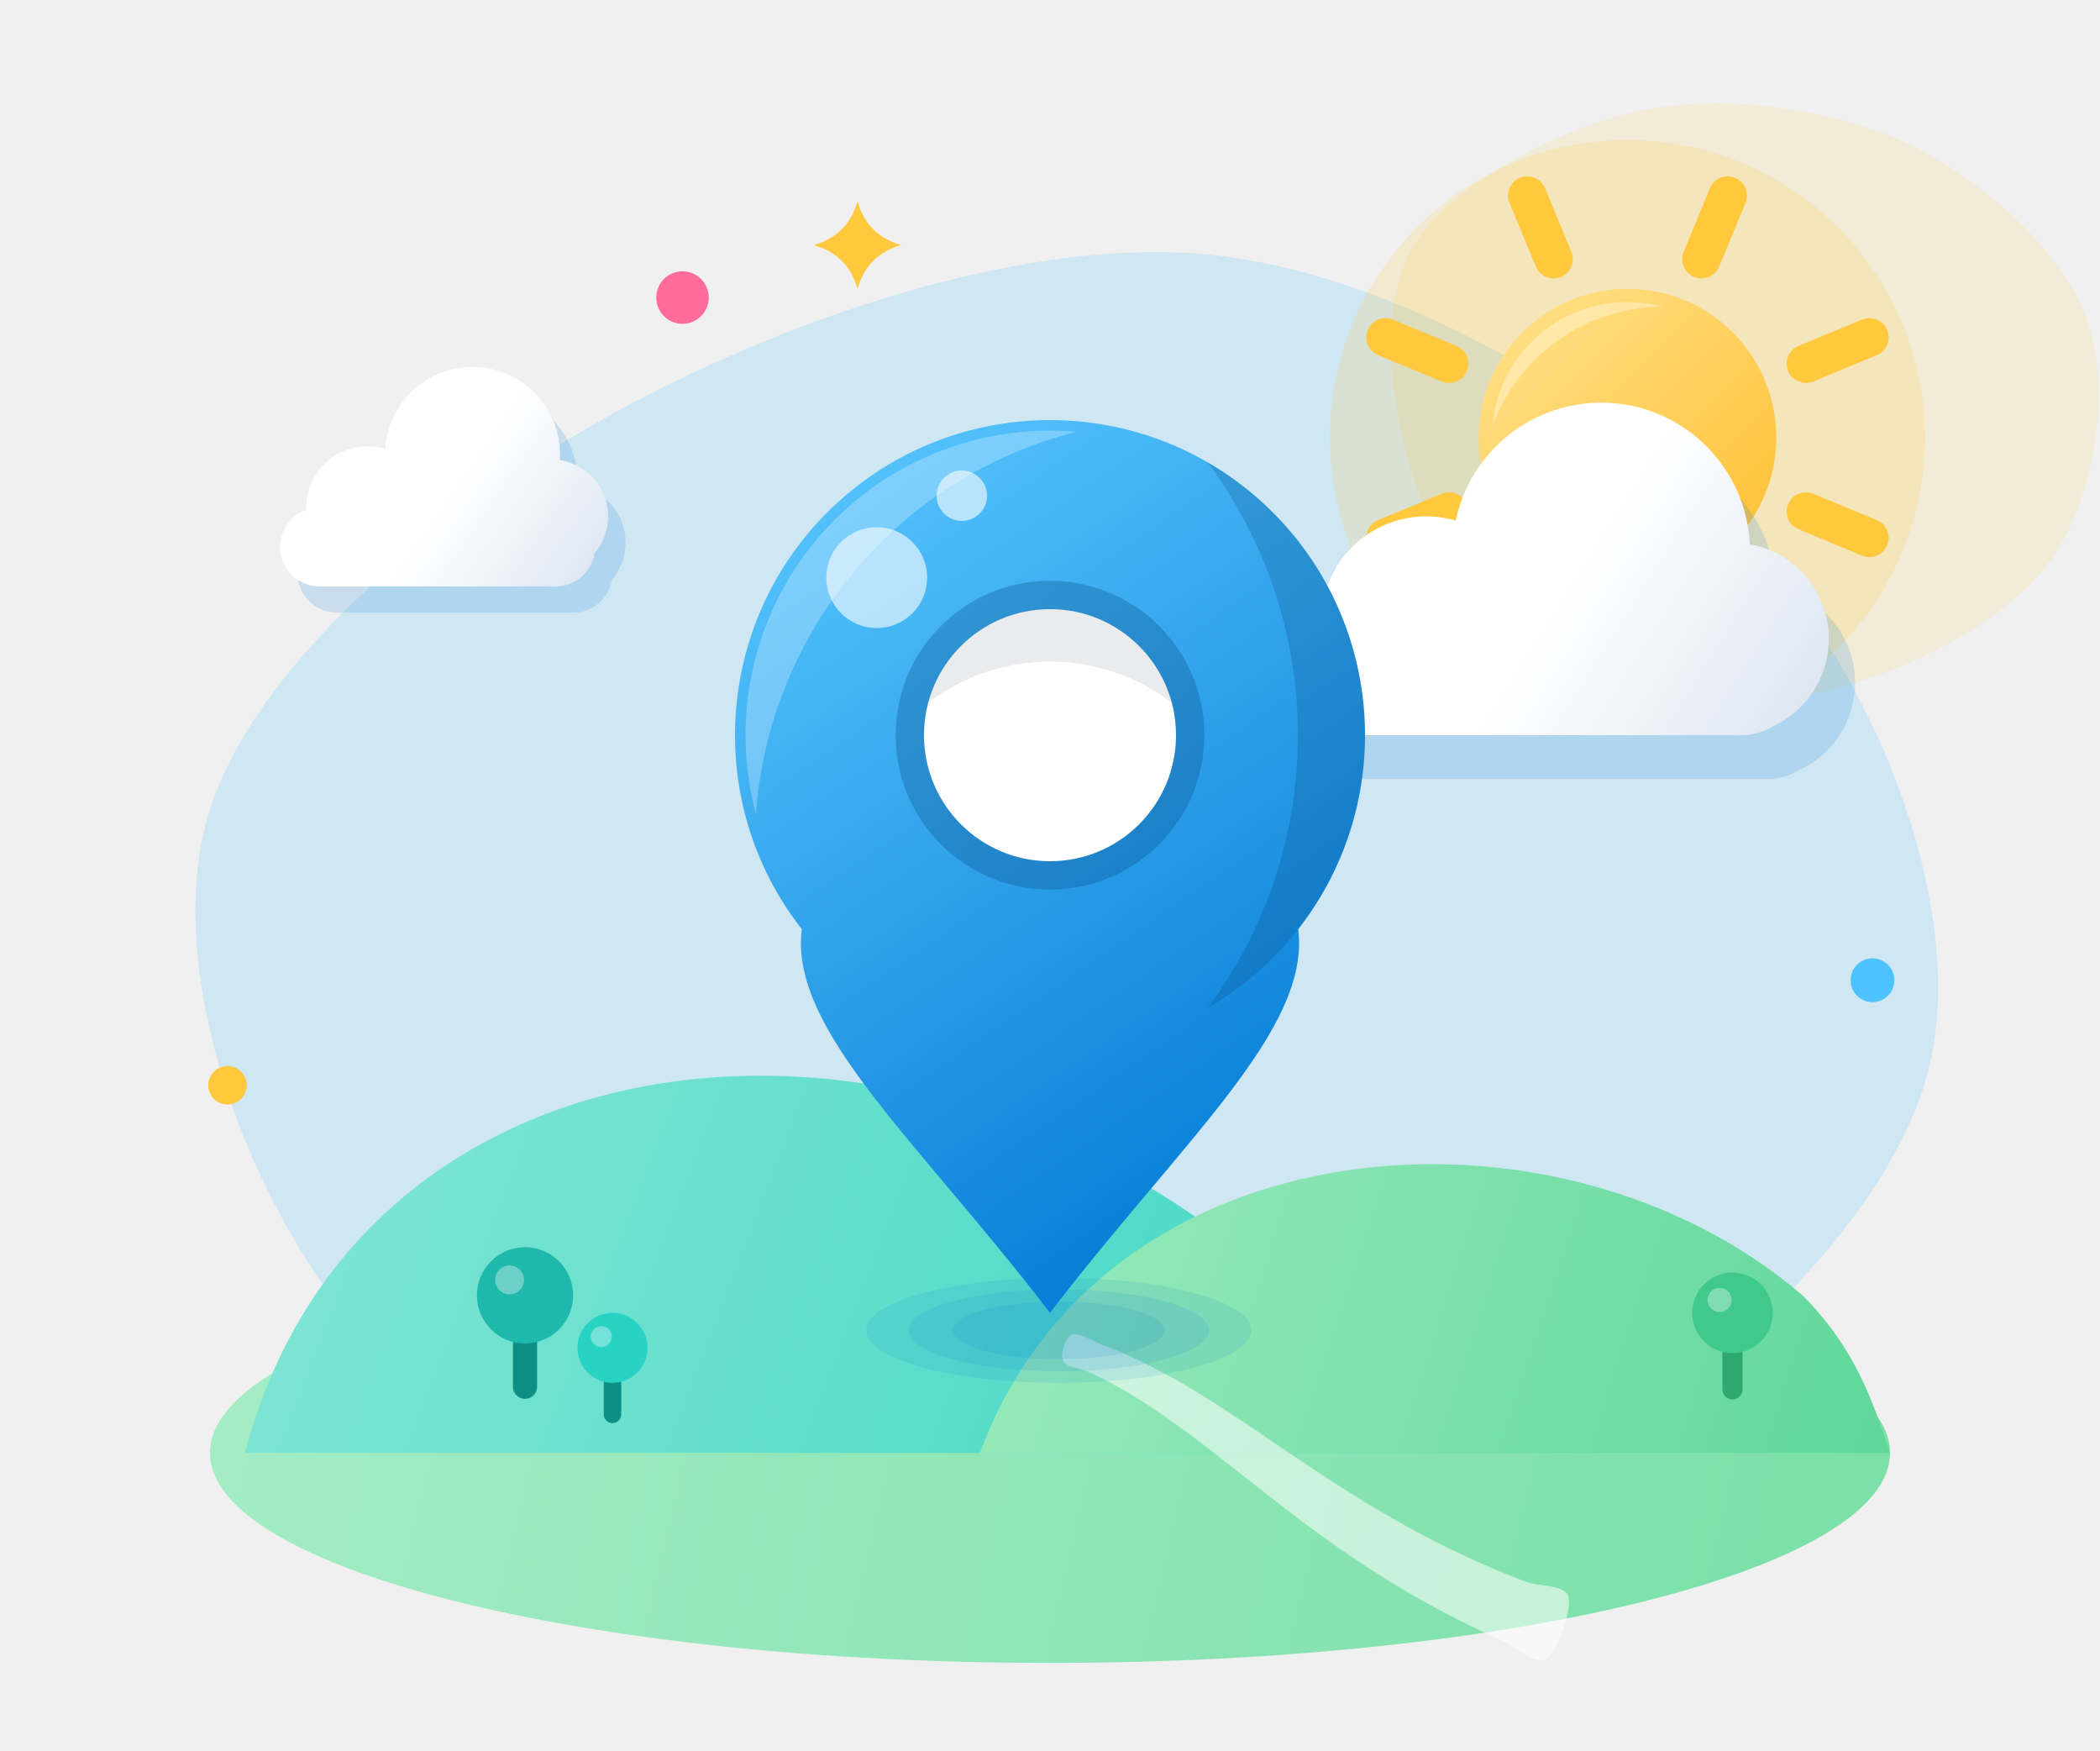
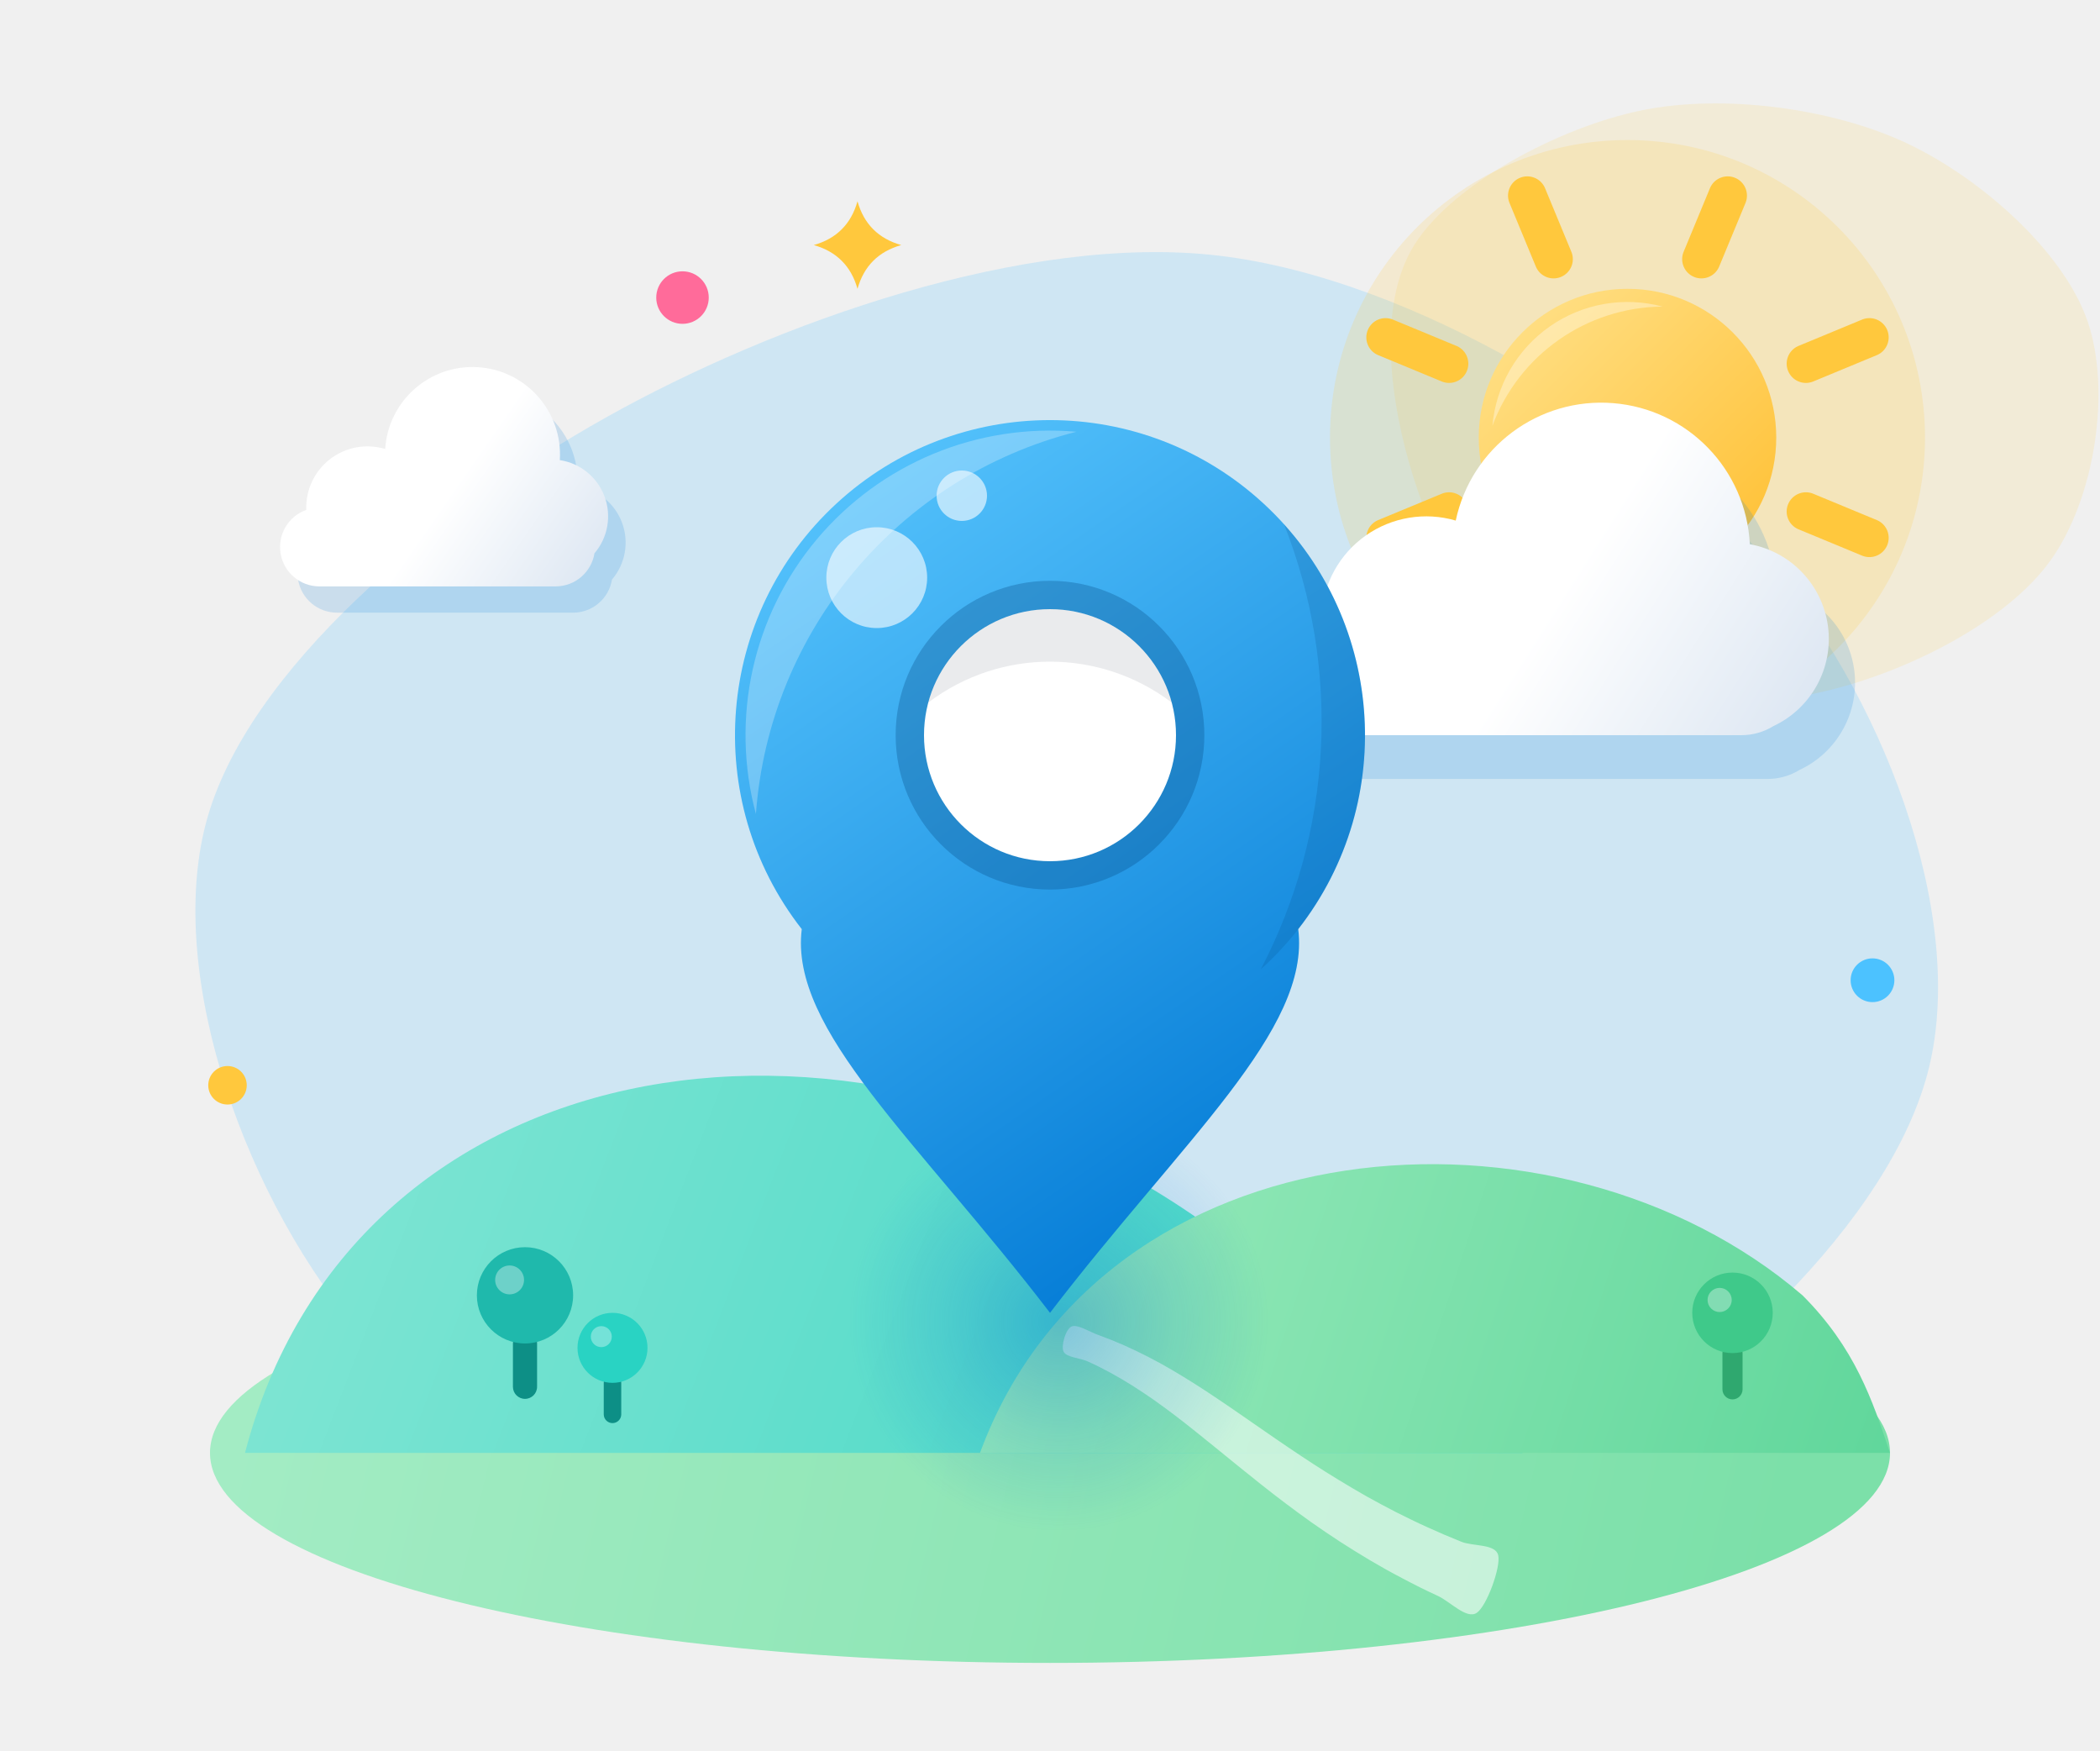
<svg xmlns="http://www.w3.org/2000/svg" viewBox="0 0 240 200">
  <defs>
    <linearGradient id="pin" gradientUnits="userSpaceOnUse" x1="88" y1="50" x2="150" y2="140">
      <stop offset="0" stop-color="#5BC8FF" />
      <stop offset="1" stop-color="#0078D4" />
    </linearGradient>
    <linearGradient id="ground" gradientUnits="userSpaceOnUse" x1="30" y1="150" x2="200" y2="190">
      <stop offset="0" stop-color="#A3ECC4" />
      <stop offset="1" stop-color="#7CE0A9" />
    </linearGradient>
    <linearGradient id="hillBack" gradientUnits="userSpaceOnUse" x1="40" y1="118" x2="170" y2="168">
      <stop offset="0" stop-color="#7FE5D3" />
      <stop offset="1" stop-color="#3ED6C4" />
    </linearGradient>
    <linearGradient id="hillFront" gradientUnits="userSpaceOnUse" x1="110" y1="132" x2="220" y2="168">
      <stop offset="0" stop-color="#9BEBBD" />
      <stop offset="1" stop-color="#5ED69A" />
    </linearGradient>
    <linearGradient id="sun" gradientUnits="userSpaceOnUse" x1="169" y1="33" x2="203" y2="67">
      <stop offset="0" stop-color="#FFE38F" />
      <stop offset="1" stop-color="#FFBE2E" />
    </linearGradient>
    <linearGradient id="cloudA" gradientUnits="userSpaceOnUse" x1="146" y1="46" x2="206" y2="84">
      <stop offset="0" stop-color="#FFFFFF" />
      <stop offset="0.55" stop-color="#FFFFFF" />
      <stop offset="1" stop-color="#DCE6F2" />
    </linearGradient>
    <linearGradient id="cloudB" gradientUnits="userSpaceOnUse" x1="32" y1="42" x2="68" y2="67">
      <stop offset="0" stop-color="#FFFFFF" />
      <stop offset="0.55" stop-color="#FFFFFF" />
      <stop offset="1" stop-color="#DCE6F2" />
    </linearGradient>
+     <radialGradient id="sh1" gradientUnits="userSpaceOnUse" cx="121" cy="151" r="24">
+       <stop offset="0" stop-color="#0078D4" stop-opacity="0.38" />
+       <stop offset="0.55" stop-color="#0078D4" stop-opacity="0.15" />
+       <stop offset="1" stop-color="#0078D4" stop-opacity="0" />
+     </radialGradient>
  </defs>
  <path fill="#4CC2FF" fill-opacity="0.2" d="M220.48,121.89 C216.22,139.58 195.22,158.78 175.92,169.6 C156.61,180.42 127,189.56 104.64,186.78 C82.27,184.01 55.24,168.41 41.72,152.97 C28.2,137.52 18.93,111.65 23.52,94.11 C28.1,76.57 49.92,58.53 69.23,47.71 C88.54,36.89 117.33,26.59 139.36,29.22 C161.4,31.85 187.94,48.04 201.46,63.49 C214.98,78.94 224.74,104.21 220.48,121.89 Z" />
  <path fill="#FFC83D" fill-opacity="0.14" d="M234.37,64 C229.33,71.06 217.89,76.84 208.33,79.03 C198.76,81.23 184.81,81.29 177,77.18 C169.19,73.07 164.05,62.58 161.49,54.39 C158.93,46.19 157.28,34.96 161.63,28 C165.97,21.04 178.18,14.55 187.56,12.62 C196.95,10.68 209.45,12.37 217.95,16.38 C226.45,20.39 235.83,28.75 238.57,36.68 C241.31,44.62 239.41,56.94 234.37,64 Z" />
  <circle cx="186" cy="50" r="34" fill="#FFC83D" fill-opacity="0.18" />
  <path fill="#FFC83D" d="M205.48,60.45 L212.87,63.51 A2.2,2.2 0 0 0 214.56,59.45 L207.17,56.39 A2.2,2.2 0 0 0 205.48,60.45 Z" />
  <path fill="#FFC83D" d="M192.39,71.17 L195.45,78.56 A2.2,2.2 0 0 0 199.51,76.87 L196.45,69.48 A2.2,2.2 0 0 0 192.39,71.17 Z" />
  <path fill="#FFC83D" d="M175.55,69.48 L172.49,76.87 A2.2,2.2 0 0 0 176.55,78.56 L179.61,71.17 A2.2,2.2 0 0 0 175.55,69.48 Z" />
  <path fill="#FFC83D" d="M164.83,56.39 L157.44,59.45 A2.2,2.2 0 0 0 159.13,63.51 L166.52,60.45 A2.2,2.2 0 0 0 164.83,56.39 Z" />
  <path fill="#FFC83D" d="M166.52,39.55 L159.13,36.49 A2.2,2.2 0 0 0 157.44,40.55 L164.83,43.61 A2.2,2.2 0 0 0 166.52,39.55 Z" />
  <path fill="#FFC83D" d="M179.61,28.83 L176.55,21.44 A2.2,2.2 0 0 0 172.49,23.13 L175.55,30.52 A2.2,2.2 0 0 0 179.61,28.83 Z" />
  <path fill="#FFC83D" d="M196.45,30.52 L199.51,23.13 A2.2,2.2 0 0 0 195.45,21.44 L192.39,28.83 A2.2,2.2 0 0 0 196.45,30.52 Z" />
  <path fill="#FFC83D" d="M207.17,43.61 L214.56,40.55 A2.2,2.2 0 0 0 212.87,36.49 L205.48,39.55 A2.2,2.2 0 0 0 207.17,43.61 Z" />
  <circle cx="186" cy="50" r="17" fill="url(#sun)" />
  <path fill="#FFFFFF" fill-opacity="0.35" d="M170.56,48.65 A15.5,15.5 0 0 1 190.01,35.03 A20.93,20.93 0 0 0 170.56,48.65 Z" />
  <path fill="#0078D4" fill-opacity="0.16" d="M156,89 L202,89 A7,7 0 0 0 205.68,87.96 A11,11 0 0 0 202.98,67.18 A17,17 0 0 0 169.37,64.48 A12,12 0 0 0 154.02,75.29 A7,7 0 0 0 156,89 Z" />
  <path fill="url(#cloudA)" d="M153,84 L199,84 A7,7 0 0 0 202.68,82.96 A11,11 0 0 0 199.98,62.18 A17,17 0 0 0 166.37,59.48 A12,12 0 0 0 151.02,70.29 A7,7 0 0 0 153,84 Z" />
  <path fill="#0078D4" fill-opacity="0.16" d="M38.5,70 L65.5,70 A4.5,4.5 0 0 0 69.94,66.22 A6.5,6.5 0 0 0 65.98,55.57 A10,10 0 0 0 46.02,54.3 A7,7 0 0 0 37,61.26 A4.5,4.5 0 0 0 38.5,70 Z" />
  <path fill="url(#cloudB)" d="M36.5,67 L63.5,67 A4.5,4.5 0 0 0 67.94,63.22 A6.5,6.5 0 0 0 63.98,52.57 A10,10 0 0 0 44.02,51.3 A7,7 0 0 0 35,58.26 A4.5,4.5 0 0 0 36.5,67 Z" />
  <ellipse cx="120" cy="166" rx="96" ry="24" fill="url(#ground)" />
  <path fill="url(#hillBack)" d="M28,166 C40,120 96,110 138,140 C154,152 162,160 174,166 Z" />
  <path fill="url(#hillFront)" d="M112,166 C126,128 178,124 206,148 C212,154 214,160 216,166 Z" />
-   <path fill="#FFFFFF" fill-opacity="0.55" d="M121.49,155.52 C121.85,156.24 123.6,156.36 124.62,156.84 C125.63,157.31 126.61,157.82 127.59,158.36 C128.56,158.89 129.51,159.46 130.45,160.06 C131.4,160.65 132.32,161.28 133.25,161.93 C134.19,162.57 135.11,163.25 136.04,163.94 C136.97,164.63 137.9,165.35 138.84,166.08 C139.79,166.81 140.74,167.56 141.71,168.33 C142.68,169.09 143.66,169.87 144.68,170.66 C145.69,171.45 146.72,172.26 147.79,173.06 C148.85,173.87 149.94,174.69 151.08,175.5 C152.21,176.32 153.37,177.14 154.59,177.96 C155.8,178.77 157.05,179.59 158.35,180.4 C159.66,181.21 161.01,182.02 162.42,182.81 C163.83,183.6 165.28,184.38 166.81,185.15 C168.34,185.92 169.92,186.67 171.57,187.4 C173.23,188.13 175.46,190.35 176.74,189.53 C178.02,188.71 179.66,183.94 179.26,182.47 C178.86,181 175.92,181.32 174.34,180.72 C172.75,180.11 171.24,179.49 169.78,178.85 C168.31,178.21 166.9,177.55 165.54,176.89 C164.17,176.22 162.86,175.54 161.58,174.85 C160.31,174.16 159.08,173.46 157.87,172.75 C156.67,172.05 155.51,171.34 154.37,170.62 C153.23,169.91 152.12,169.19 151.03,168.48 C149.94,167.76 148.88,167.04 147.82,166.34 C146.77,165.63 145.74,164.92 144.71,164.23 C143.68,163.53 142.67,162.84 141.65,162.17 C140.63,161.5 139.63,160.84 138.61,160.19 C137.6,159.55 136.58,158.93 135.56,158.32 C134.53,157.72 133.5,157.14 132.45,156.59 C131.41,156.04 130.35,155.51 129.27,155.02 C128.18,154.53 127.09,154.06 125.96,153.64 C124.83,153.22 123.25,152.17 122.51,152.48 C121.76,152.8 121.14,154.79 121.49,155.52 Z" />
+   <path fill="#FFFFFF" fill-opacity="0.55" d="M121.55,154.43 C121.86,155.09 123.41,155.15 124.31,155.55 C125.2,155.95 126.06,156.38 126.9,156.84 C127.75,157.3 128.57,157.79 129.39,158.3 C130.2,158.81 131,159.35 131.8,159.9 C132.6,160.46 133.38,161.04 134.18,161.64 C134.97,162.24 135.76,162.86 136.56,163.5 C137.36,164.14 138.17,164.79 138.99,165.46 C139.81,166.12 140.64,166.81 141.5,167.5 C142.36,168.19 143.23,168.9 144.13,169.61 C145.03,170.32 145.95,171.04 146.91,171.76 C147.86,172.48 148.85,173.2 149.87,173.93 C150.9,174.65 151.96,175.38 153.07,176.1 C154.18,176.81 155.32,177.53 156.52,178.24 C157.72,178.95 158.96,179.65 160.27,180.33 C161.57,181.02 162.92,181.7 164.34,182.35 C165.76,183.01 167.62,185.05 168.77,184.28 C169.92,183.51 171.52,179.08 171.23,177.72 C170.94,176.37 168.37,176.7 167.02,176.16 C165.67,175.62 164.39,175.07 163.14,174.5 C161.89,173.94 160.7,173.35 159.54,172.77 C158.38,172.18 157.27,171.57 156.18,170.97 C155.1,170.36 154.06,169.74 153.04,169.12 C152.02,168.5 151.03,167.88 150.06,167.25 C149.1,166.63 148.16,166 147.23,165.37 C146.3,164.75 145.4,164.12 144.5,163.5 C143.6,162.88 142.72,162.26 141.84,161.66 C140.96,161.05 140.09,160.45 139.22,159.87 C138.35,159.28 137.48,158.71 136.6,158.15 C135.72,157.6 134.84,157.05 133.95,156.53 C133.06,156.01 132.16,155.51 131.24,155.04 C130.32,154.57 129.39,154.12 128.44,153.7 C127.49,153.28 126.52,152.89 125.52,152.53 C124.52,152.18 123.11,151.25 122.45,151.57 C121.79,151.88 121.24,153.77 121.55,154.43 Z" />
  <path fill="#0D8F86" d="M58.62,153.5 L58.62,158.45 A1.38,1.38 0 0 0 61.38,158.45 L61.38,153.5 A1.38,1.38 0 0 0 58.62,153.5 Z" />
  <circle cx="60" cy="148" r="5.5" fill="#1FB9AC" />
  <circle cx="58.24" cy="146.24" r="1.65" fill="#FFFFFF" fill-opacity="0.35" />
  <path fill="#0D8F86" d="M69,158 L69,161.6 A1,1 0 0 0 71,161.6 L71,158 A1,1 0 0 0 69,158 Z" />
  <circle cx="70" cy="154" r="4" fill="#29D3C3" />
  <circle cx="68.72" cy="152.72" r="1.2" fill="#FFFFFF" fill-opacity="0.35" />
  <path fill="#2FA86F" d="M196.85,154.6 L196.85,158.74 A1.15,1.15 0 0 0 199.15,158.74 L199.15,154.6 A1.15,1.15 0 0 0 196.85,154.6 Z" />
  <circle cx="198" cy="150" r="4.6" fill="#3FC98A" />
  <circle cx="196.53" cy="148.53" r="1.38" fill="#FFFFFF" fill-opacity="0.35" />
-   <ellipse cx="121" cy="152" rx="22" ry="6" fill="#0078D4" fill-opacity="0.11" />
-   <ellipse cx="121" cy="152" rx="17.16" ry="4.68" fill="#0078D4" fill-opacity="0.11" />
-   <ellipse cx="121" cy="152" rx="12.1" ry="3.3" fill="#0078D4" fill-opacity="0.11" />
+   <circle cx="121" cy="151" r="24" fill="url(#sh1)" />
  <g id="pin">
    <path fill="url(#pin)" d="M120,150 C104.88,130.27 90.19,117.68 91.63,106.16 A36,36 0 1 1 148.37,106.16 C149.81,117.68 135.12,130.27 120,150 Z" />
-     <path fill="#00437A" fill-opacity="0.22" d="M138,52.82 A36,36 0 0 1 138,115.18 A52.2,52.2 0 0 0 138,52.82 Z" />
+     <path fill="#00437A" fill-opacity="0.16" d="M146.75,59.91 A36,36 0 0 1 144.09,110.75 A61.2,61.2 0 0 0 146.75,59.91 Z" />
    <path fill="#FFFFFF" fill-opacity="0.26" d="M86.39,93.01 A34.8,34.8 0 0 1 123.03,49.33 A48.72,48.72 0 0 0 86.39,93.01 Z" />
    <circle cx="120" cy="84" r="17.64" fill="#00437A" fill-opacity="0.28" />
    <circle cx="120" cy="84" r="14.4" fill="#FFFFFF" />
    <path fill="#1B2440" fill-opacity="0.09" d="M106.09,80.27 A14.4,14.4 0 0 1 133.91,80.27 A23.04,23.04 0 0 0 106.09,80.27 Z" />
    <circle cx="100.2" cy="66" r="5.76" fill="#FFFFFF" fill-opacity="0.6" />
    <circle cx="109.92" cy="56.64" r="2.88" fill="#FFFFFF" fill-opacity="0.6" />
  </g>
  <circle cx="78" cy="34" r="3" fill="#FF6B9A" />
  <circle cx="214" cy="112" r="2.5" fill="#4CC2FF" />
  <circle cx="26" cy="124" r="2.2" fill="#FFC83D" />
  <path fill="#FFC83D" d="M98,23 Q99.1,26.9 103,28 Q99.1,29.1 98,33 Q96.9,29.1 93,28 Q96.9,26.9 98,23 Z" />
</svg>
